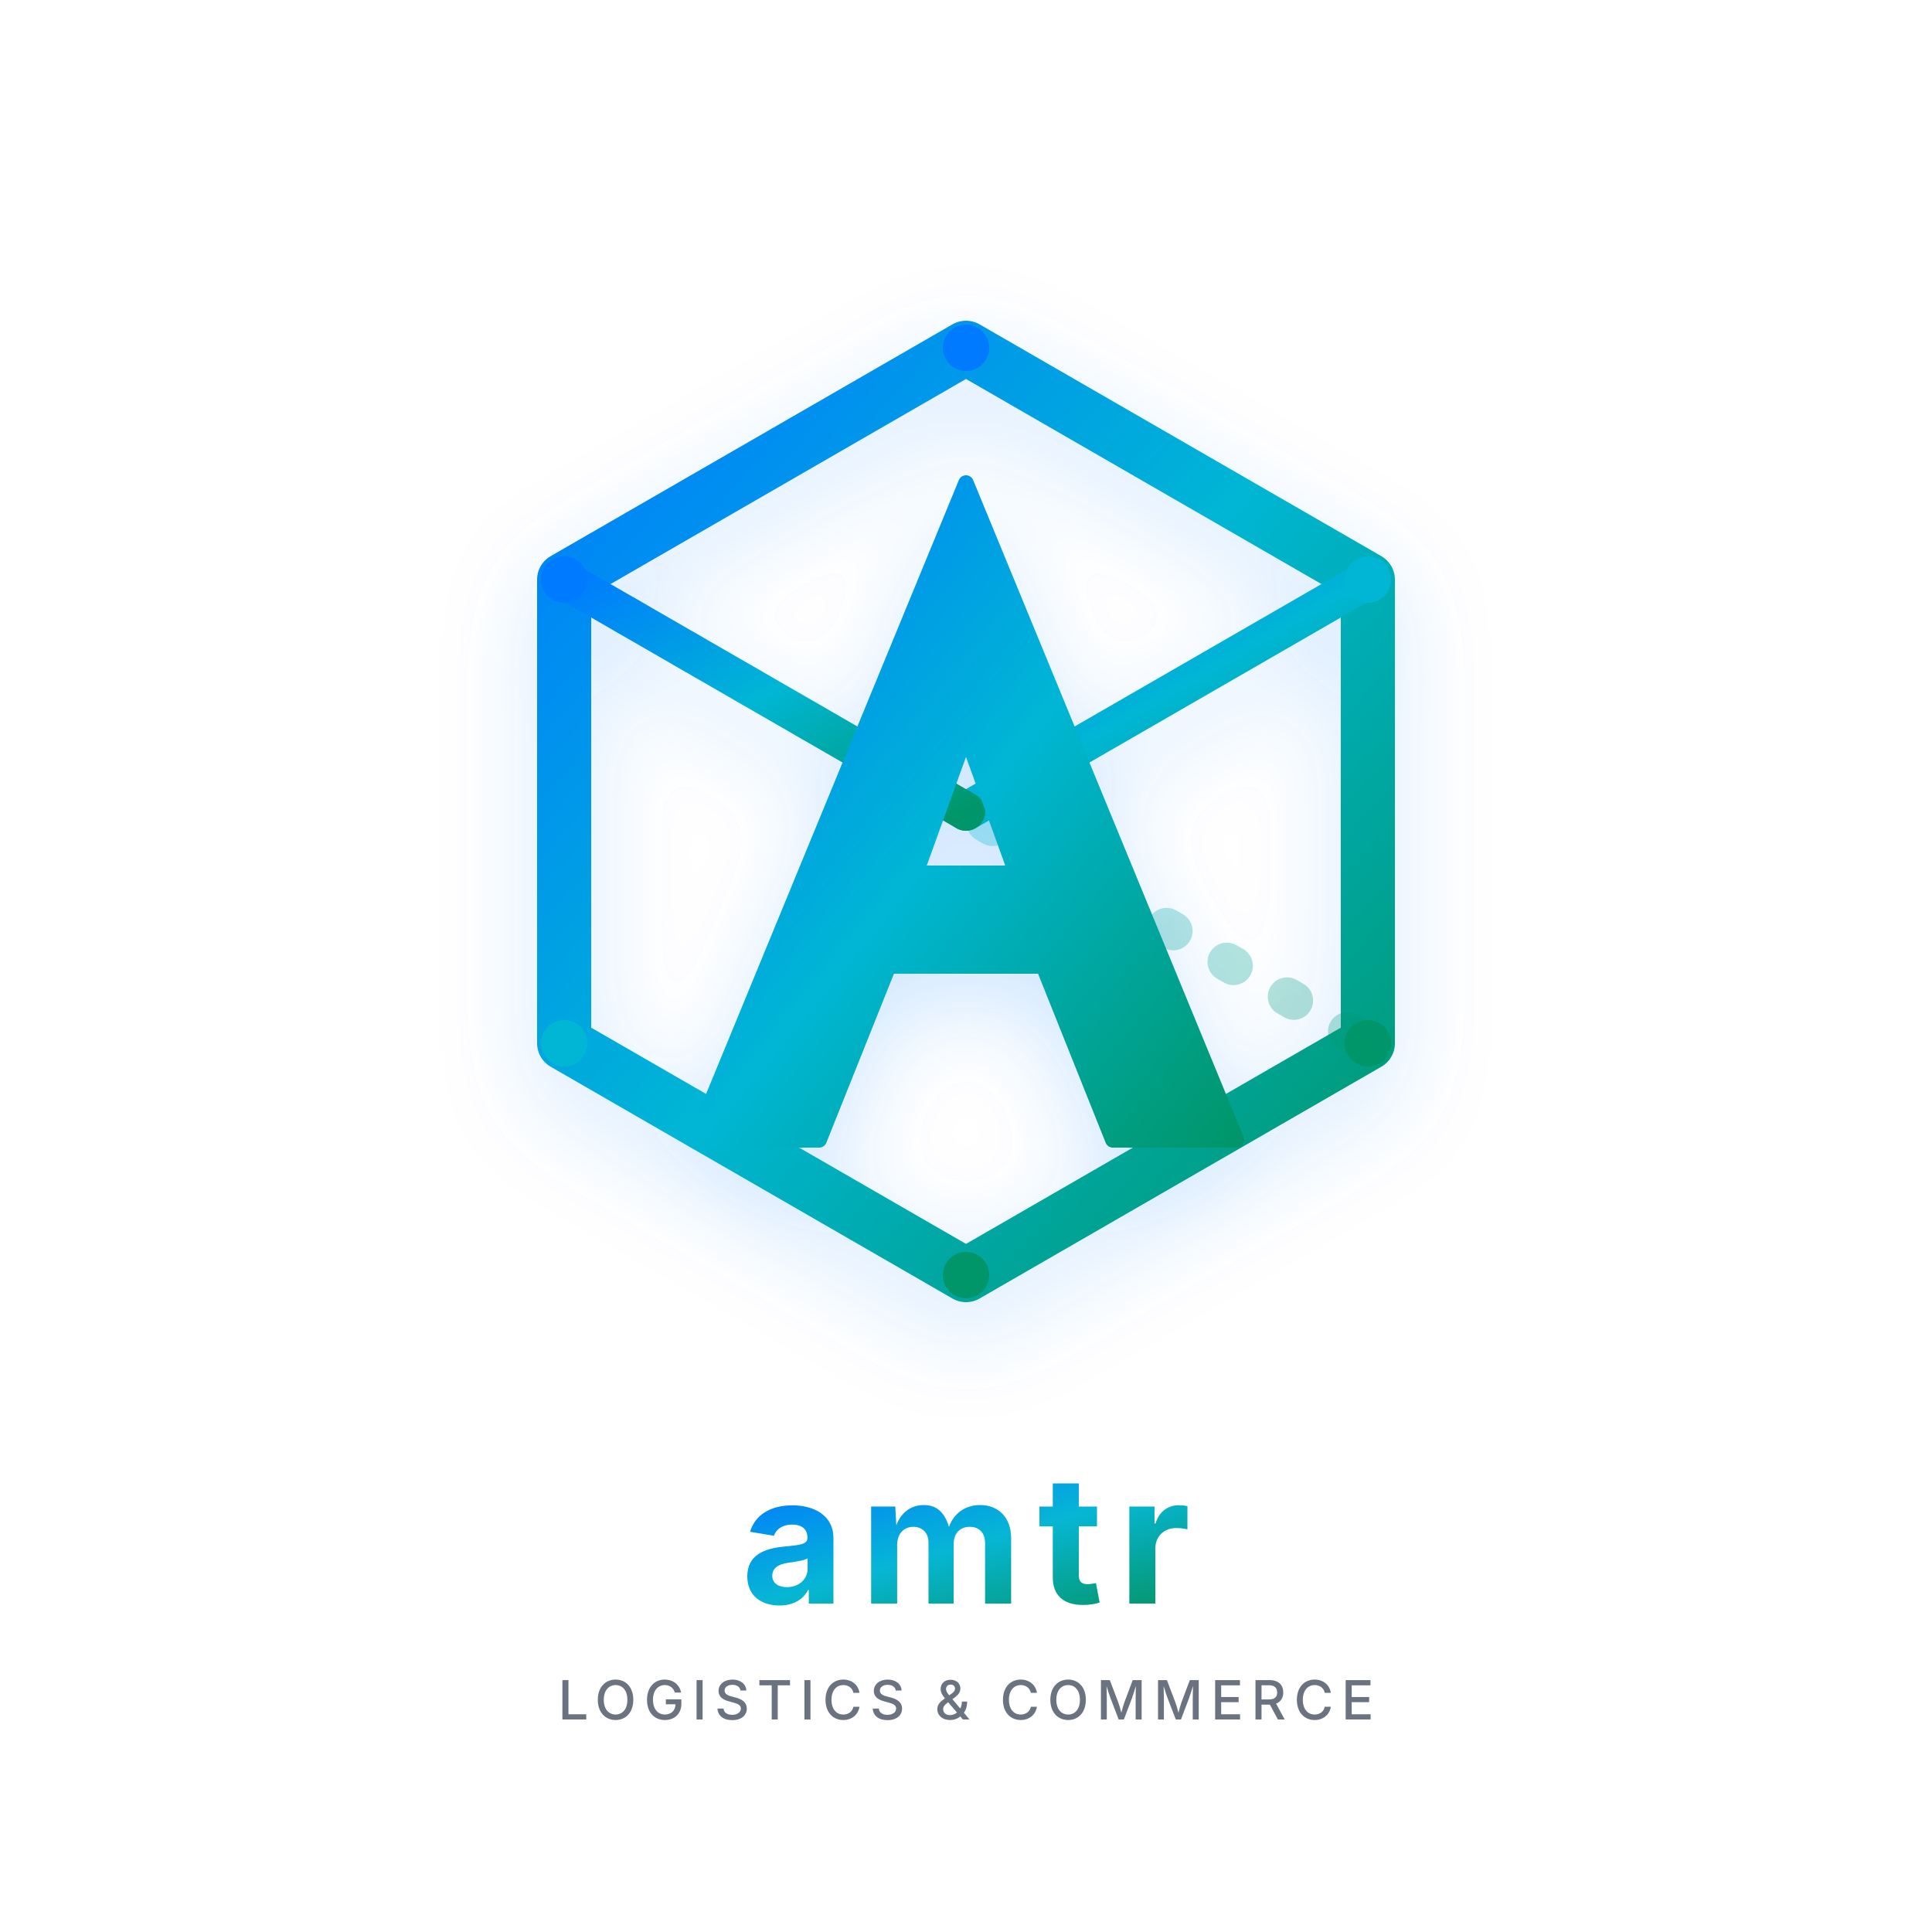
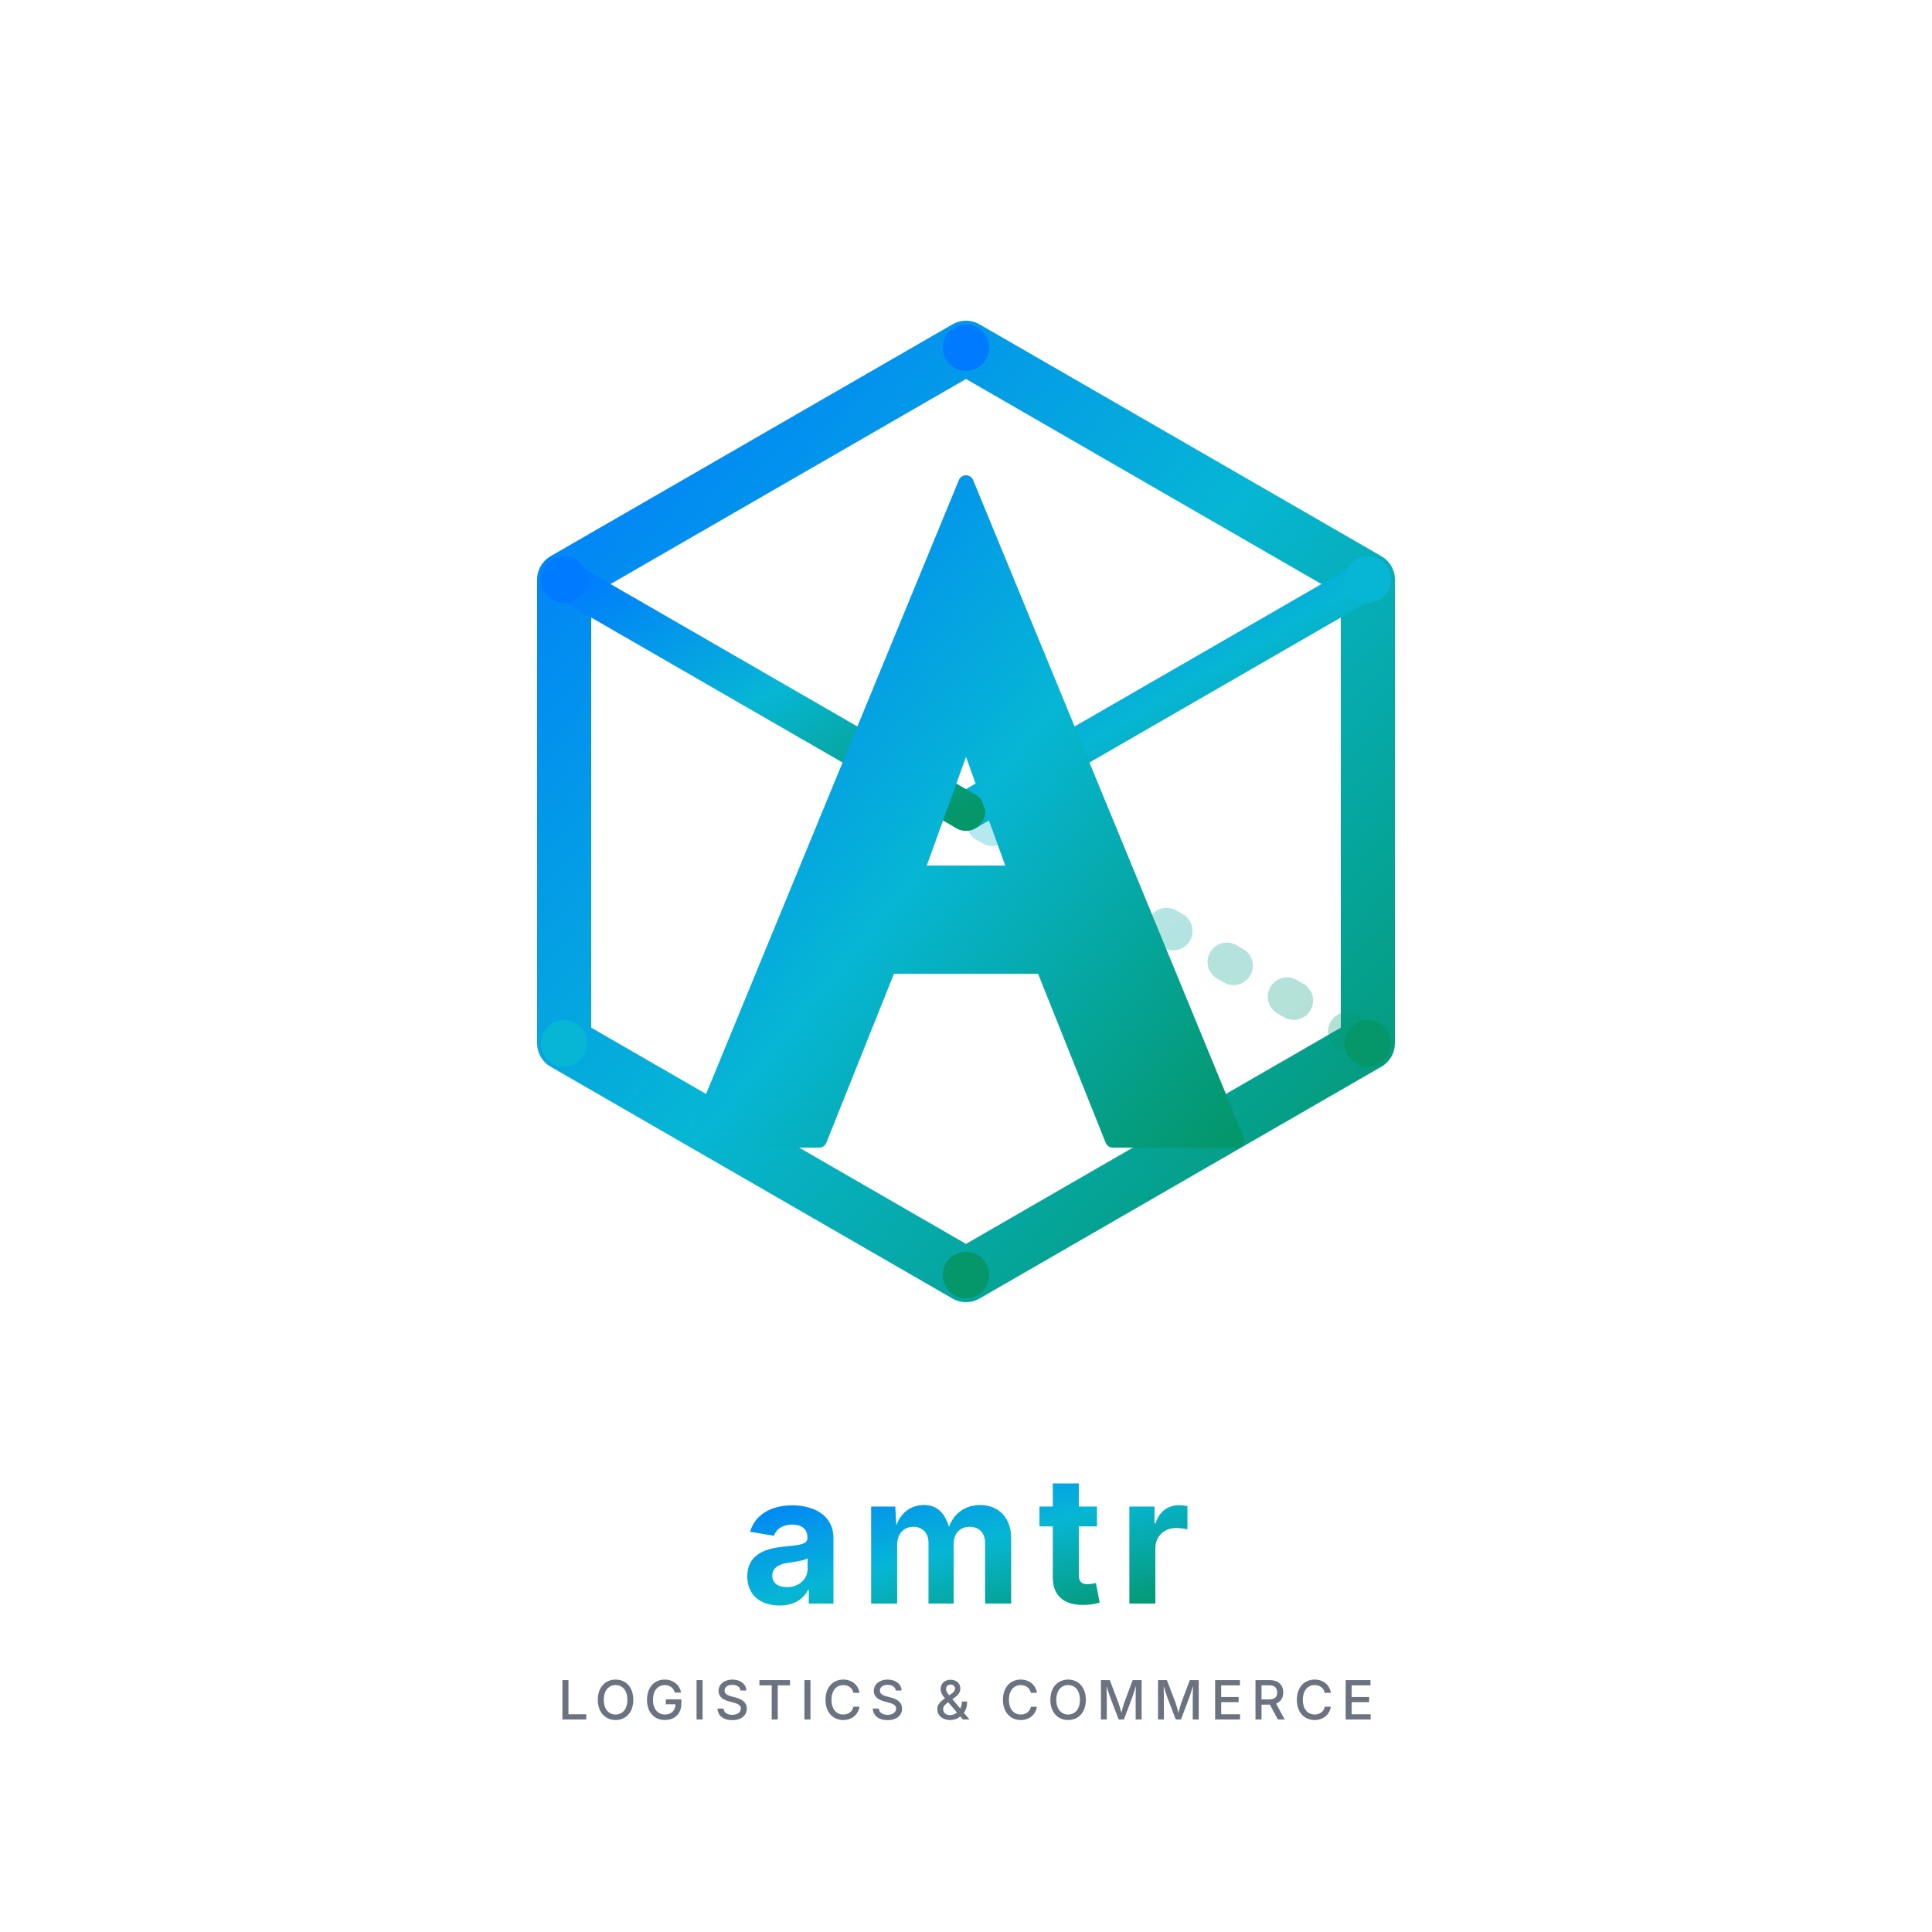
<svg xmlns="http://www.w3.org/2000/svg" viewBox="0 0 500 500" width="100%" height="100%">
  <defs>
    <linearGradient id="amtrGrad" x1="0%" y1="0%" x2="100%" y2="100%">
      <stop offset="0%" stop-color="#007AFF" />
      <stop offset="50%" stop-color="#06B6D4" />
      <stop offset="100%" stop-color="#059669" />
    </linearGradient>
-     <filter id="softGlow" x="-20%" y="-20%" width="140%" height="140%">
-       <feDropShadow dx="0" dy="8" stdDeviation="12" flood-color="#007AFF" flood-opacity="0.18" />
-     </filter>
  </defs>
-   <g filter="url(#softGlow)">
+   <g>
    <polygon points="250,90 354,150 354,270 250,330 146,270 146,150" fill="none" stroke="url(#amtrGrad)" stroke-width="14" stroke-linejoin="round" stroke-linecap="round" />
    <line x1="250" y1="90" x2="250" y2="210" stroke="url(#amtrGrad)" stroke-width="10" stroke-linecap="round" />
    <line x1="146" y1="150" x2="354" y2="270" stroke="url(#amtrGrad)" stroke-width="10" stroke-linecap="round" stroke-dasharray="2 16" opacity="0.3" />
    <line x1="354" y1="150" x2="250" y2="210" stroke="url(#amtrGrad)" stroke-width="10" stroke-linecap="round" />
    <line x1="146" y1="150" x2="250" y2="210" stroke="url(#amtrGrad)" stroke-width="10" stroke-linecap="round" />
    <line x1="250" y1="210" x2="250" y2="330" stroke="url(#amtrGrad)" stroke-width="10" stroke-linecap="round" opacity="0.4" />
    <path d="M 250 125 L 180 295 L 212 295 L 230 250 L 270 250 L 288 295 L 320 295 Z M 250 190 L 263 226 L 237 226 Z" fill="url(#amtrGrad)" stroke="url(#amtrGrad)" stroke-width="4" stroke-linejoin="round" />
    <circle cx="250" cy="90" r="6" fill="#007AFF" />
    <circle cx="354" cy="150" r="6" fill="#06B6D4" />
    <circle cx="354" cy="270" r="6" fill="#059669" />
    <circle cx="250" cy="330" r="6" fill="#059669" />
    <circle cx="146" cy="270" r="6" fill="#06B6D4" />
    <circle cx="146" cy="150" r="6" fill="#007AFF" />
  </g>
  <text x="250" y="415" font-family="system-ui, -apple-system, 'SF Pro Display', 'IBM Plex Sans Arabic', sans-serif" font-size="46" font-weight="700" letter-spacing="4" text-anchor="middle" fill="url(#amtrGrad)">amtr</text>
  <text x="250" y="445" font-family="system-ui, -apple-system, 'SF Pro Text', 'IBM Plex Sans Arabic', sans-serif" font-size="14" font-weight="500" letter-spacing="2" text-anchor="middle" fill="#6B7280">LOGISTICS &amp; COMMERCE</text>
</svg>
